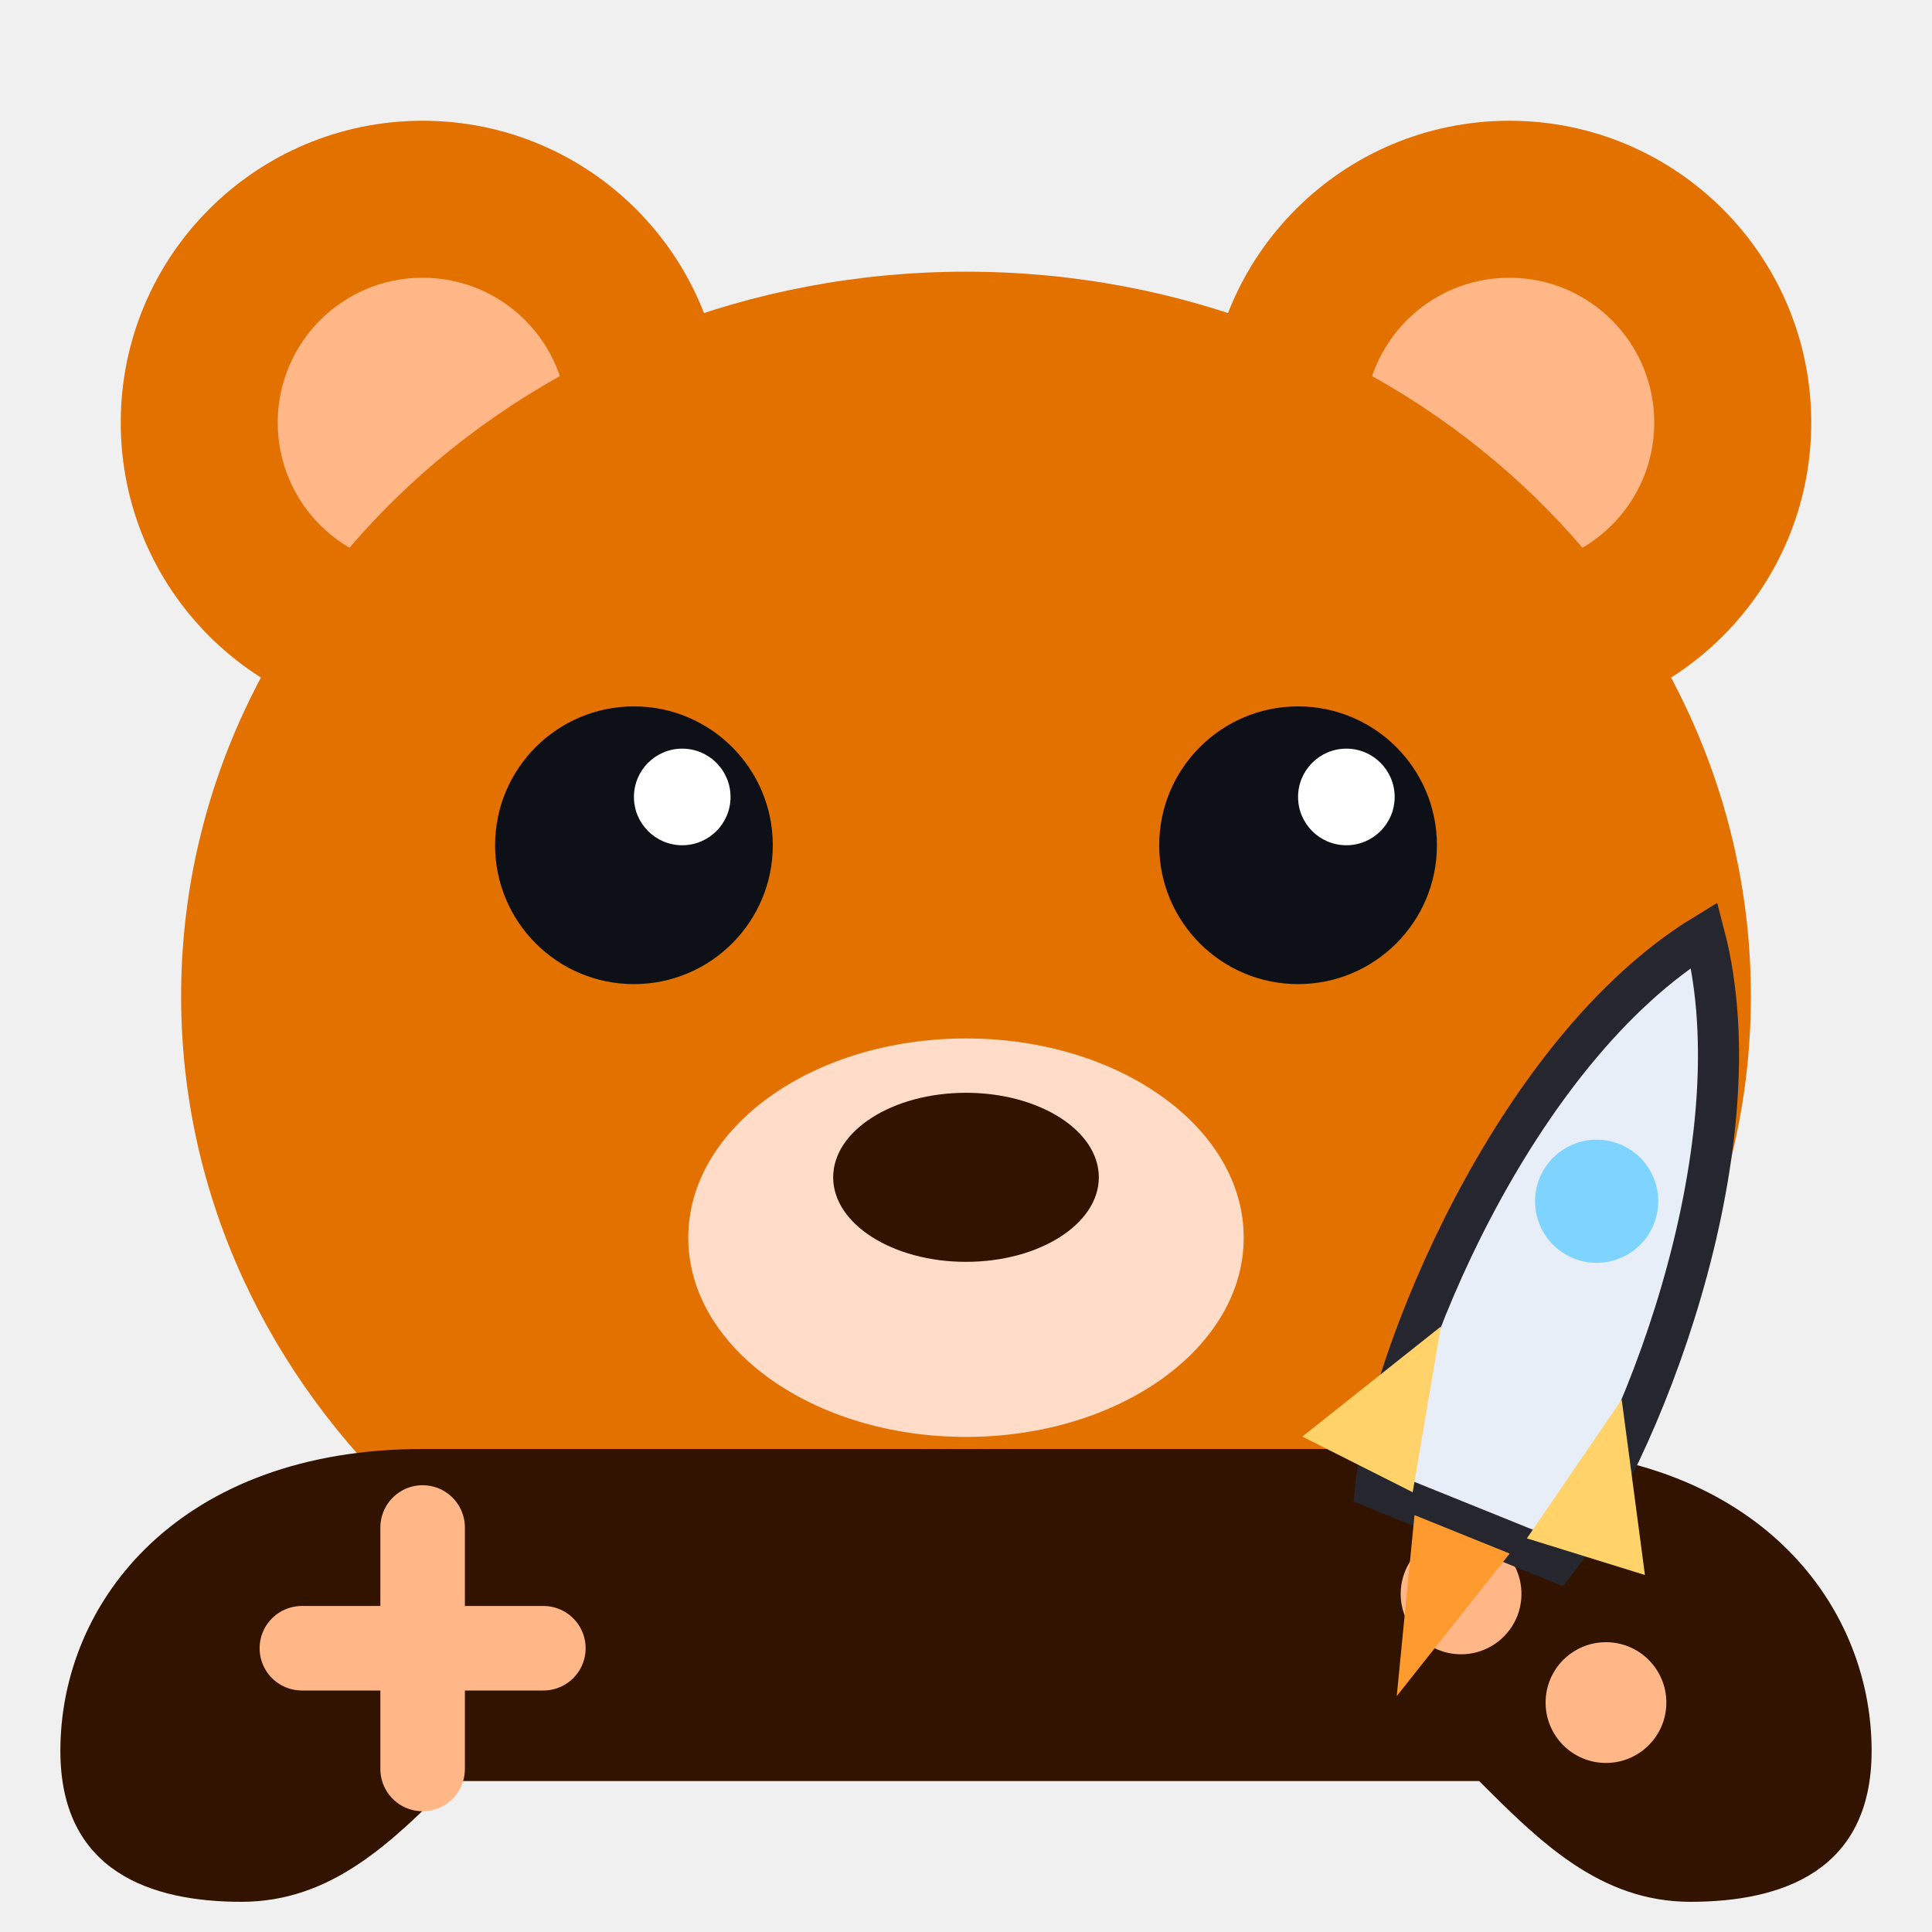
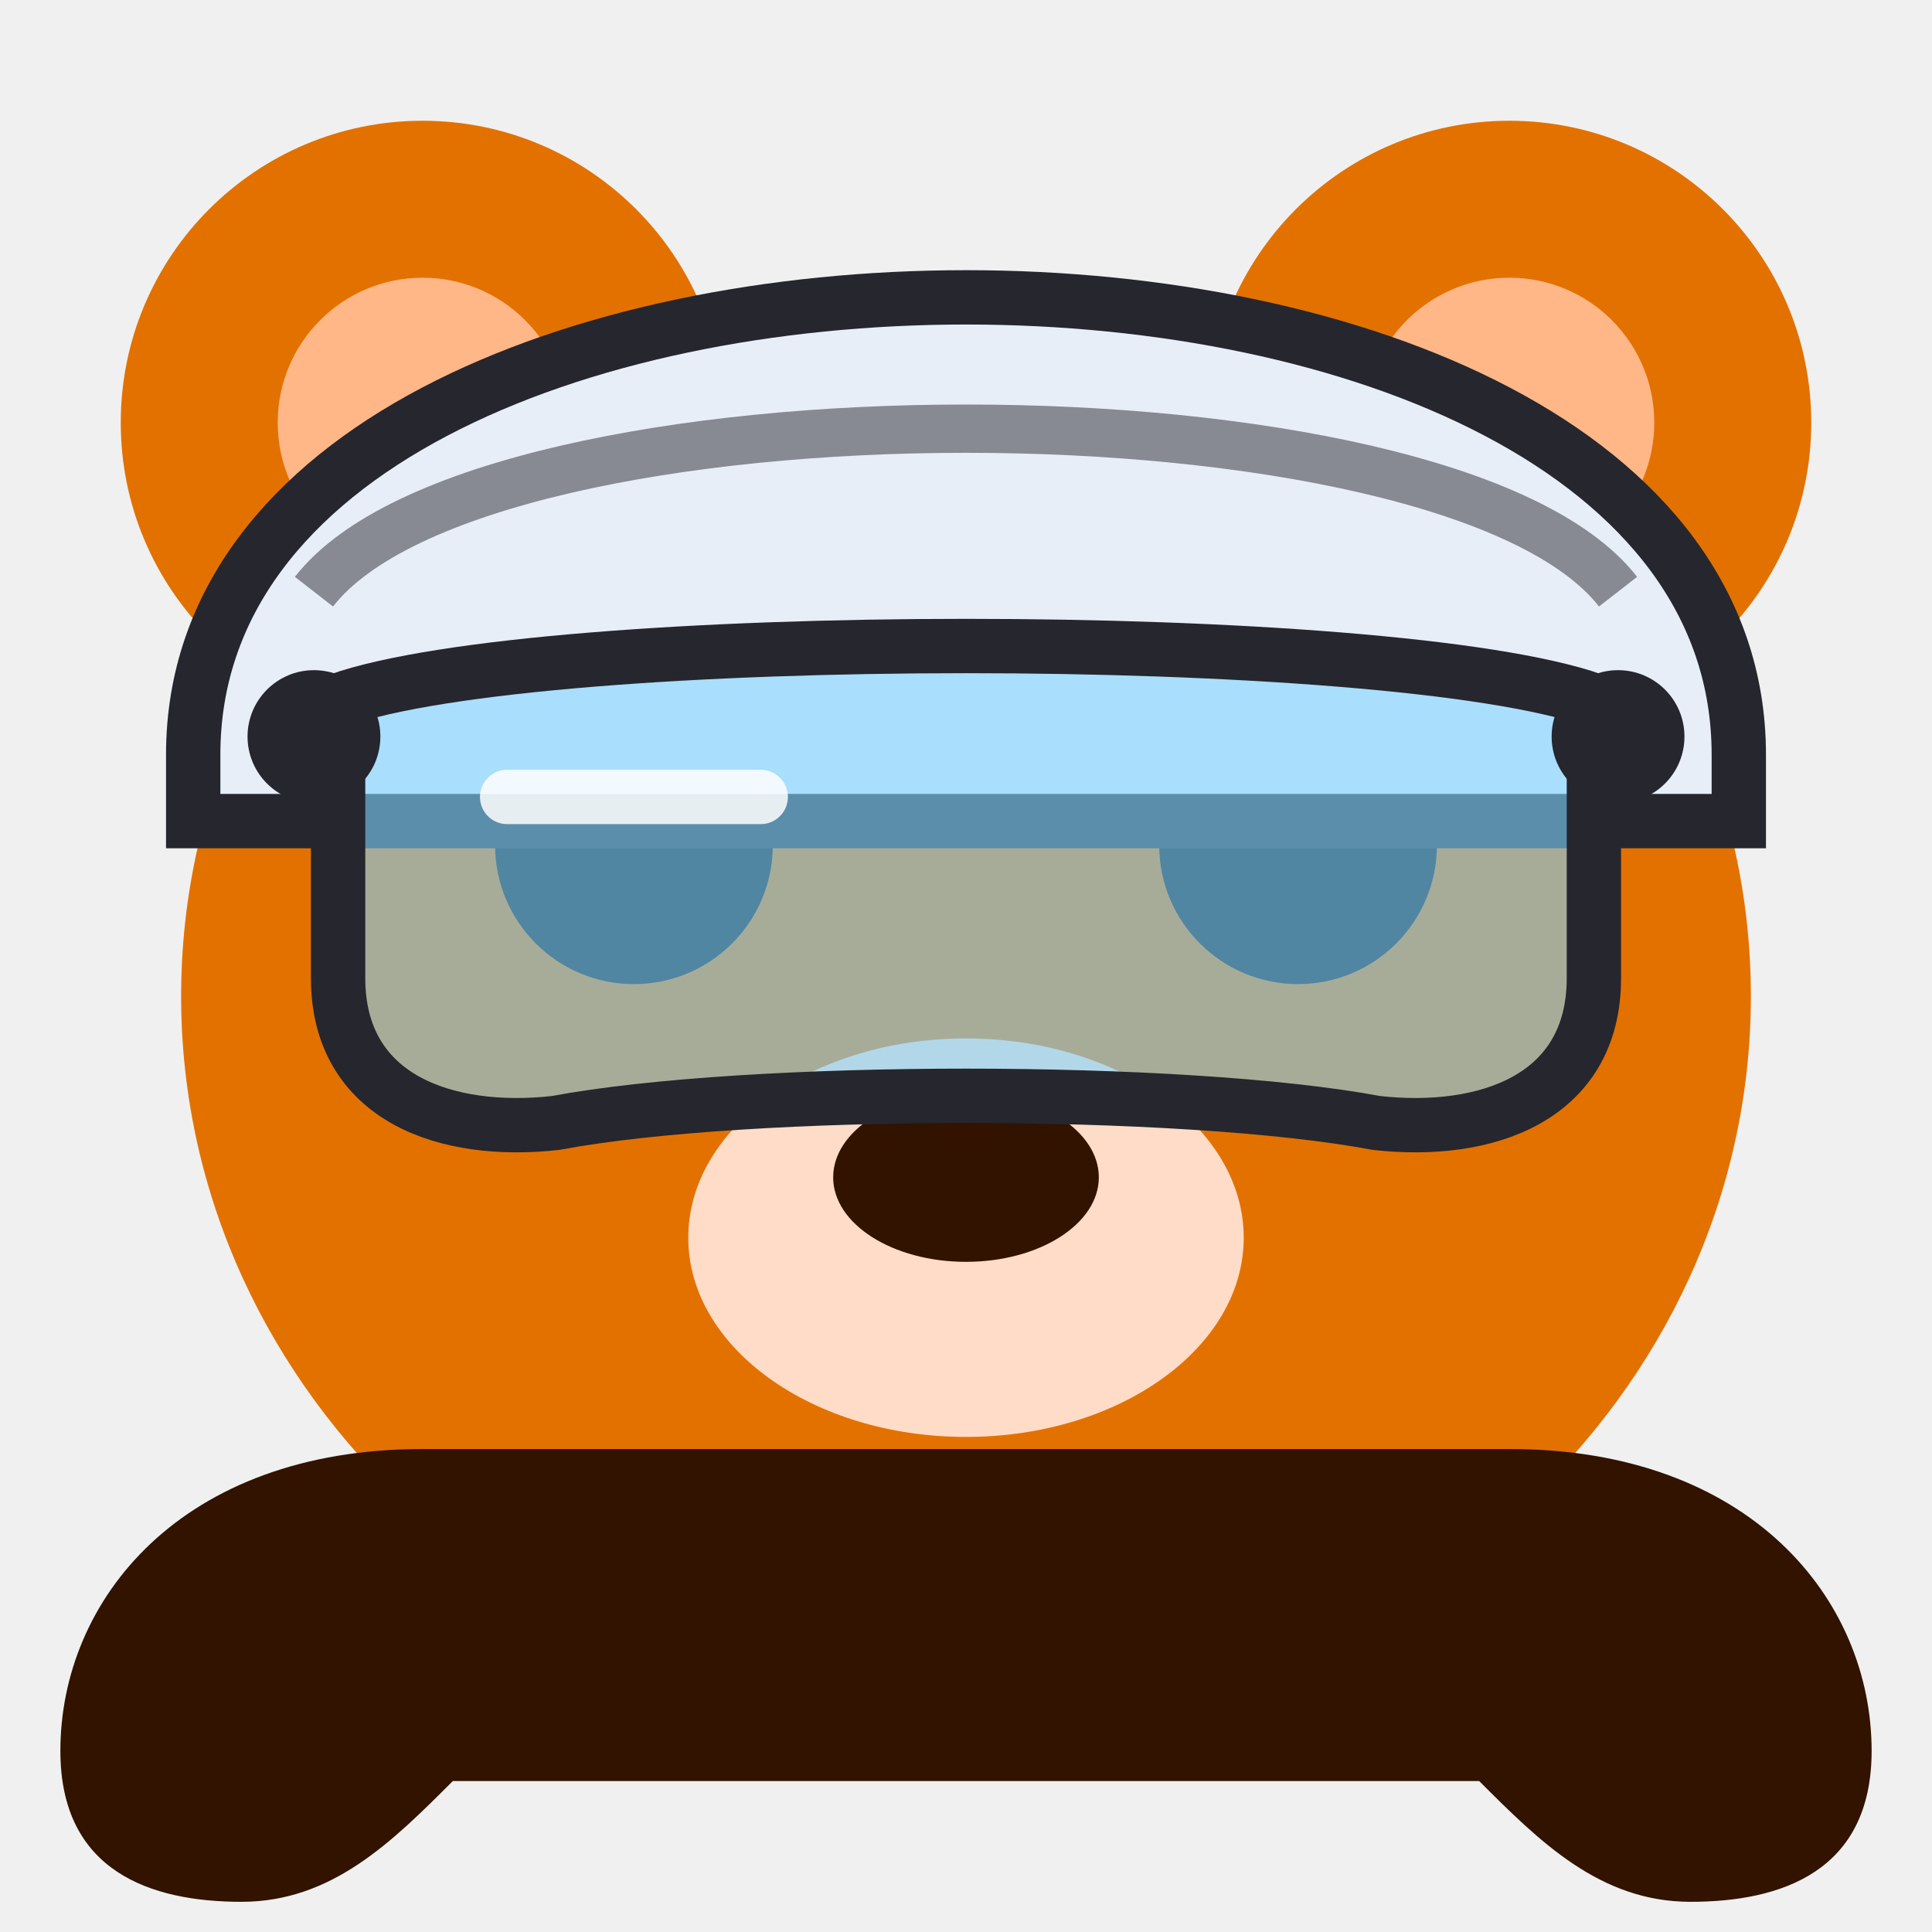
<svg xmlns="http://www.w3.org/2000/svg" viewBox="0 0 32 32">
  <circle cx="7" cy="7" r="5" fill="#e37100" />
  <circle cx="25" cy="7" r="5" fill="#e37100" />
  <circle cx="7" cy="7" r="2.4" fill="#ffb787" />
  <circle cx="25" cy="7" r="2.4" fill="#ffb787" />
  <ellipse cx="16" cy="16.5" rx="13" ry="12" fill="#e37100" />
  <circle cx="10.5" cy="14.0" r="2.3" fill="#0d1117" />
  <circle cx="21.5" cy="14.0" r="2.3" fill="#0d1117" />
  <circle cx="11.3" cy="13.2" r="0.8" fill="#ffffff" />
  <circle cx="22.3" cy="13.2" r="0.8" fill="#ffffff" />
  <ellipse cx="16" cy="20.5" rx="4.6" ry="3.3" fill="#ffdcc7" />
  <ellipse cx="16" cy="19.5" rx="2.2" ry="1.4" fill="#311300" />
+   <path d="M3.2 12.5 C3.2 2.4 28.8 2.4 28.8 12.5 V13.6 H3.2 Z" fill="#e8eef8" stroke="#26262e" stroke-width="0.9" />
+   <path d="M5.2 9.8 C8 6.2 24 6.2 26.8 9.8" stroke="#26262e" stroke-width="0.8" fill="none" opacity="0.5" />
+   <path d="M5.6 11.6 C9 10.4 23 10.4 26.4 11.6 V16.2 C26.4 18.2 24.6 18.8 22.8 18.6 C19.6 18 12.4 18 9.2 18.6 C7.4 18.8 5.6 18.2 5.6 16.2 Z" fill="#7fd4ff" fill-opacity="0.6" stroke="#26262e" stroke-width="0.9" />
+   <path d="M8.4 13.2 H12.6" stroke="#ffffff" stroke-width="0.9" stroke-linecap="round" opacity="0.85" />
+   <circle cx="5.2" cy="12.2" r="1.1" fill="#26262e" />
+   <circle cx="26.8" cy="12.2" r="1.1" fill="#26262e" />
  <path d="M7 24 H25 C29 24 31 26.5 31 29 C31 31 29.5 31.5 28 31.5 C26.5 31.5 25.5 30.5 24.5 29.5 H7.5 C6.5 30.5 5.5 31.5 4 31.5 C2.5 31.5 1 31 1 29 C1 26.5 3 24 7 24 Z" fill="#311300" />
-   <path d="M5 27.3 H9 M7 25.3 V29.3" stroke="#ffb787" stroke-width="1.4" stroke-linecap="round" />
-   <circle cx="24.2" cy="26.4" r="1" fill="#ffb787" />
-   <circle cx="26.6" cy="28.2" r="1" fill="#ffb787" />
-   <g transform="translate(26 21) rotate(22) scale(0.85)">
-     <path d="M0 -7 C2.6 -3.5 2.6 3 1.9 5.4 H-1.9 C-2.6 3 -2.6 -3.5 0 -7 Z" fill="#e8eef8" stroke="#26262e" stroke-width="0.8" />
-     <circle cx="0" cy="-1.4" r="1.2" fill="#7fd4ff" />
-     <path d="M-1.9 2 L-3.6 5 L-1.2 5.2 Z" fill="#ffd36a" />
-     <path d="M1.9 2 L3.6 5 L1.2 5.2 Z" fill="#ffd36a" />
-     <path d="M-1 5.6 L0 9 L1 5.6 Z" fill="#ff9a2e" />
-   </g>
</svg>
